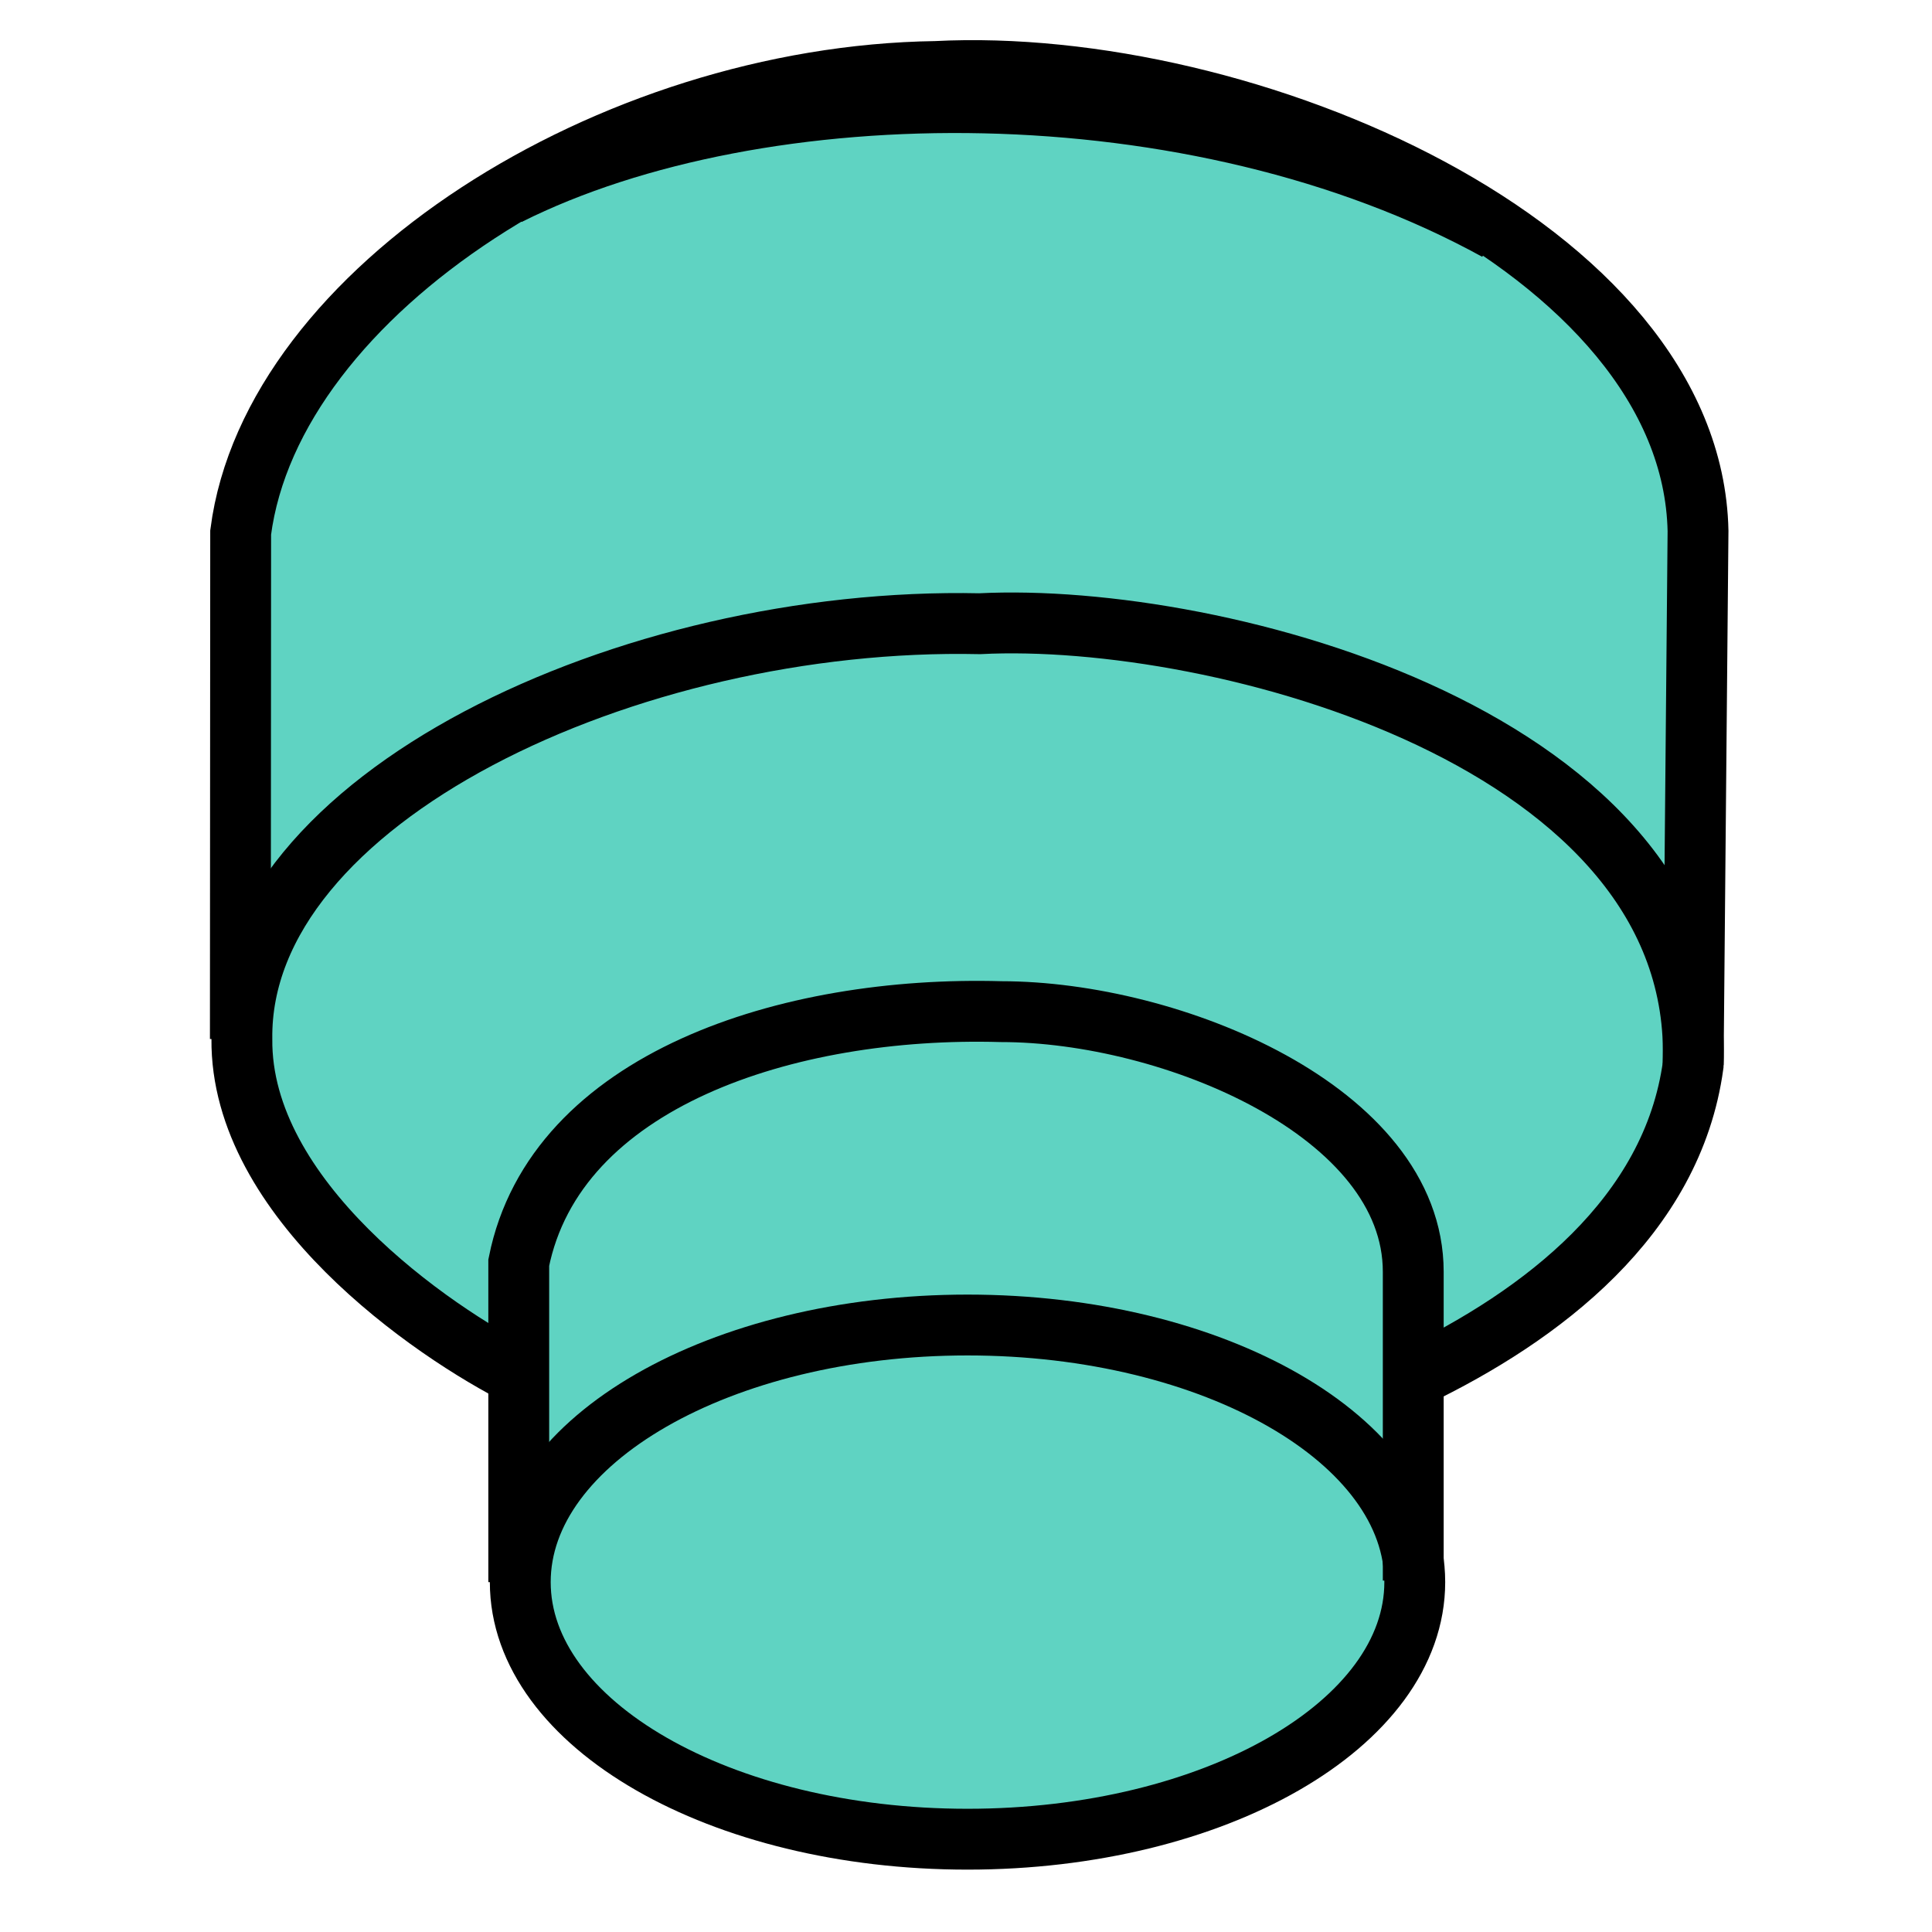
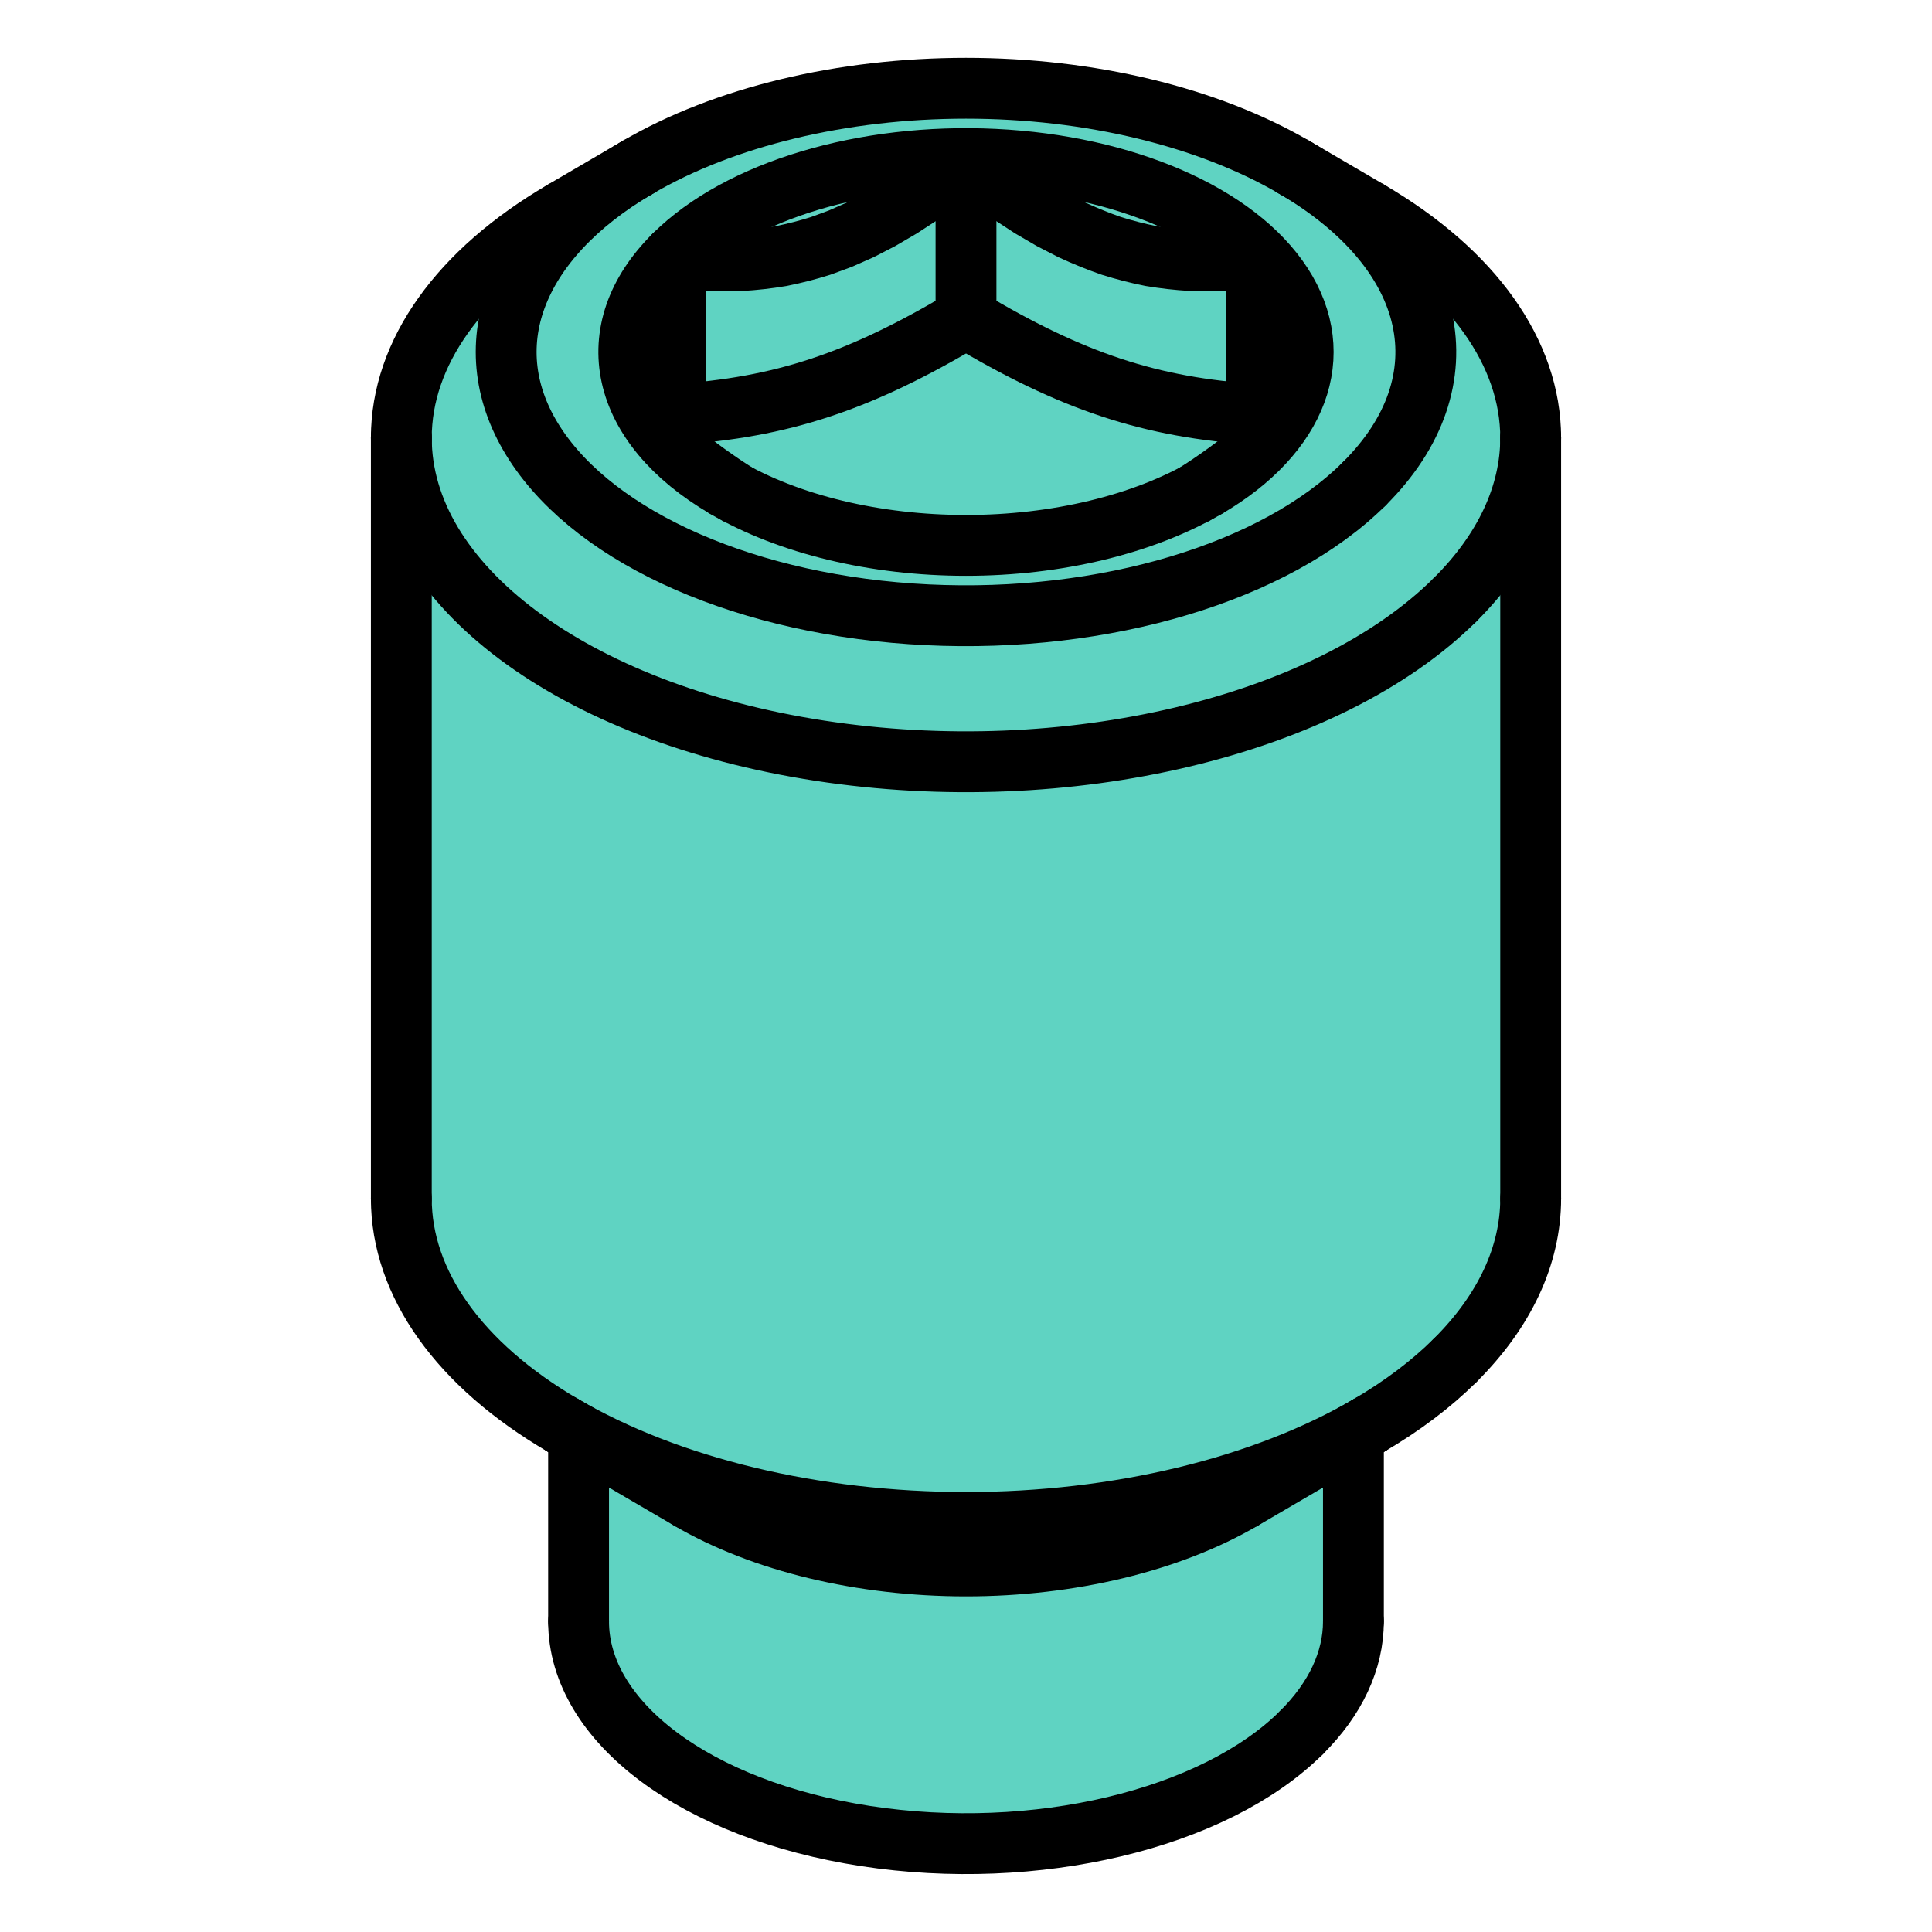
- <svg xmlns="http://www.w3.org/2000/svg" width="48" height="48" version="1.1" viewBox="0 0 12.7 12.7">
-   <g fill="#5fd3c2">
-     <path d="m1.58 6.83c-0.1 0.95 1.1 1.82 1.84 2.22v1.35c0.06 1.29 1.84 1.7 2.94 1.69 1.17 0 2.94-0.546 2.94-1.69v-1.35c0.9-0.559 1.47-0.842 1.81-1.77l0.05-3.8c-0.06-1.78-2.86-3.06-4.61-3-2.2-0.224-4.95 1.57-4.96 3.02s-6.64e-4 2.19 0 3.33z" />
-   </g>
-   <g fill="none" stroke="#000000" stroke-width=".4">
-     <path d="m9.3 10.4a2.94 1.69 0 0 1-2.94 1.69 2.94 1.69 0 0 1-2.94-1.69 2.94 1.69 0 0 1 2.94-1.69 2.94 1.69 0 0 1 2.94 1.69z" />
-     <path d="m3.41 10.4v-2.1c0.24-1.2 1.77-1.69 3.17-1.65 1.12-0 2.71 0.657 2.71 1.71v2.03" />
-     <path d="m3.43 9.05c-0.6-0.3-1.85-1.17-1.84-2.22-0.02-1.58 2.55-2.78 4.85-2.73 1.57-0.08 4.77 0.764 4.69 2.9-0.136 1-1 1.65-1.83 2.05" />
-     <path d="m1.58 6.83 0.002-3.33c0.206-1.59 2.43-3 4.57-3.03 2.03-0.105 4.97 1.15 5.01 3.02l-0.032 3.51" />
-     <path d="m3.34 1.28c1.66-0.831 4.52-0.856 6.5 0.233" />
+ <svg xmlns="http://www.w3.org/2000/svg" width="48" height="48" version="1.1" viewBox="0 0 12.7 12.7" id="svg6">
+   <defs id="defs6" />
+   <g id="g1">
+     <g font-weight="400" font-style="normal" transform="matrix(0.1273371,0,0,0.1273371,6.35,6.349933)" font-family="'MS Shell Dlg 2'" fill-opacity="0" font-size="29.104px" fill="#f1f3f5" stroke="none" id="g81" style="fill:#5fd3c2;fill-opacity:1;fill-rule:evenodd;stroke-width:1;stroke-linecap:square;stroke-linejoin:bevel">
+       <path d="M 16.947,-41.228 C 12.483,-43.838 6.375,-45.309 1.86685e-5,-45.309 -6.375,-45.309 -12.483,-43.839 -16.947,-41.228 l -3.864,2.26 c -5.345,3.126 -8.339,7.329 -8.339,11.707 v 39.268 c 0,4.378 2.994,8.582 8.339,11.707 L -20,24.189 v 9.649 c 0,5.192 6.08,9.737 14.824,11.081 C 3.567,46.262 12.794,44.07 17.32,39.574 19.076,37.83 20,35.852 20,33.838 v -9.649 l 0.811,-0.474 c 1.717,-1.004 3.207,-2.129 4.433,-3.347 2.558,-2.542 3.905,-5.425 3.905,-8.36 v -39.268 c 0,-4.378 -2.994,-8.582 -8.339,-11.707 l -3.864,-2.26" fill-rule="evenodd" vector-effect="non-scaling-stroke" id="path81" style="fill:#5fd3c2;fill-opacity:1" />
+     </g>
+     <g id="g7" transform="translate(-10.54494,7.658057)" style="stroke-width:0.4;stroke-dasharray:none;stroke:#000000">
+       <g stroke-linecap="round" stroke-opacity="1" font-weight="400" stroke-linejoin="bevel" font-style="normal" transform="matrix(0.1273371,0,0,0.1273371,16.89494,-1.308439)" font-family="'MS Shell Dlg 2'" stroke-width="1" font-size="29.104px" fill="none" stroke="#212529" id="g92" style="fill-rule:evenodd;stroke-width:3.141;stroke-dasharray:none;stroke:#000000">
+         <path d="m 20.557,-24.887 c 5.329,-5.294 3.853,-11.976 -3.61,-16.341" fill-rule="evenodd" vector-effect="none" id="path92" style="stroke-width:3.141;stroke-dasharray:none;stroke:#000000" />
+       </g>
+       <g stroke-linecap="round" stroke-opacity="1" font-weight="400" stroke-linejoin="bevel" font-style="normal" transform="matrix(0.1273371,0,0,0.1273371,16.89494,-1.308439)" font-family="'MS Shell Dlg 2'" stroke-width="1" font-size="29.104px" fill="none" stroke="#212529" id="g93" style="fill-rule:evenodd;stroke-width:3.141;stroke-dasharray:none;stroke:#000000">
+         <path d="M 16.947,-41.228 C 12.483,-43.838 6.375,-45.309 1.86685e-5,-45.309 -6.375,-45.309 -12.483,-43.839 -16.947,-41.228" fill-rule="evenodd" vector-effect="none" id="path93" style="stroke-width:3.141;stroke-dasharray:none;stroke:#000000" />
+       </g>
+       <g stroke-linecap="round" stroke-opacity="1" font-weight="400" stroke-linejoin="bevel" font-style="normal" transform="matrix(0.1273371,0,0,0.1273371,16.89494,-1.308439)" font-family="'MS Shell Dlg 2'" stroke-width="1" font-size="29.104px" fill="none" stroke="#212529" id="g94" style="fill-rule:evenodd;stroke-width:3.141;stroke-dasharray:none;stroke:#000000">
+         <path d="m -16.947,-41.228 c -6.44,3.766 -8.507,9.327 -5.306,14.273 3.202,4.946 11.096,8.385 20.261,8.828 9.165,0.443 17.951,-2.191 22.549,-6.76" fill-rule="evenodd" vector-effect="none" id="path94" style="stroke-width:3.141;stroke-dasharray:none;stroke:#000000" />
+       </g>
+       <g stroke-linecap="round" stroke-opacity="1" font-weight="400" stroke-linejoin="bevel" font-style="normal" transform="matrix(0.1273371,0,0,0.1273371,16.89494,-1.308439)" font-family="'MS Shell Dlg 2'" stroke-width="1" font-size="29.104px" fill="none" stroke="#212529" id="g95" style="fill-rule:evenodd;stroke-width:3.141;stroke-dasharray:none;stroke:#000000">
+         <path d="m -15.075,-36.686 c 3.372,-3.35 9.815,-5.282 16.536,-4.957 6.721,0.325 12.51,2.847 14.857,6.474 2.348,3.627 0.832,7.705 -3.891,10.467" fill-rule="evenodd" vector-effect="none" id="path95" style="stroke-width:3.141;stroke-dasharray:none;stroke:#000000" />
+       </g>
+       <g stroke-linecap="round" stroke-opacity="1" font-weight="400" stroke-linejoin="bevel" font-style="normal" transform="matrix(0.1273371,0,0,0.1273371,16.89494,-1.308439)" font-family="'MS Shell Dlg 2'" stroke-width="1" font-size="29.104px" fill="none" stroke="#212529" id="g96" style="fill-rule:evenodd;stroke-width:3.141;stroke-dasharray:none;stroke:#000000">
+         <path d="M 12.428,-24.703 C 9.154,-22.789 4.675,-21.71 6.97708e-6,-21.71 -4.675,-21.71 -9.154,-22.789 -12.428,-24.703" fill-rule="evenodd" vector-effect="none" id="path96" style="stroke-width:3.141;stroke-dasharray:none;stroke:#000000" />
+       </g>
+       <g stroke-linecap="round" stroke-opacity="1" font-weight="400" stroke-linejoin="bevel" font-style="normal" transform="matrix(0.1273371,0,0,0.1273371,16.89494,-1.308439)" font-family="'MS Shell Dlg 2'" stroke-width="1" font-size="29.104px" fill="none" stroke="#212529" id="g97" style="fill-rule:evenodd;stroke-width:3.141;stroke-dasharray:none;stroke:#000000">
+         <path d="m -12.428,-24.703 c -5.473,-3.2 -6.555,-8.101 -2.647,-11.983" fill-rule="evenodd" vector-effect="none" id="path97" style="stroke-width:3.141;stroke-dasharray:none;stroke:#000000" />
+       </g>
+       <g stroke-linecap="round" stroke-opacity="1" font-weight="400" stroke-linejoin="bevel" font-style="normal" transform="matrix(0.1273371,0,0,0.1273371,16.89494,-1.308439)" font-family="'MS Shell Dlg 2'" stroke-width="1" font-size="29.104px" fill="none" stroke="#212529" id="g98" style="fill-rule:evenodd;stroke-width:3.141;stroke-dasharray:none;stroke:#000000">
+         <path d="m 25.245,-18.901 c 2.558,-2.542 3.905,-5.425 3.905,-8.36" fill-rule="evenodd" vector-effect="none" id="path98" style="stroke-width:3.141;stroke-dasharray:none;stroke:#000000" />
+       </g>
+       <g stroke-linecap="round" stroke-opacity="1" font-weight="400" stroke-linejoin="bevel" font-style="normal" transform="matrix(0.1273371,0,0,0.1273371,16.89494,-1.308439)" font-family="'MS Shell Dlg 2'" stroke-width="1" font-size="29.104px" fill="none" stroke="#212529" id="g99" style="fill-rule:evenodd;stroke-width:3.141;stroke-dasharray:none;stroke:#000000">
+         <path d="m 29.15,-27.26 c 0,-4.378 -2.994,-8.582 -8.339,-11.707" fill-rule="evenodd" vector-effect="none" id="path99" style="stroke-width:3.141;stroke-dasharray:none;stroke:#000000" />
+       </g>
+       <g stroke-linecap="round" stroke-opacity="1" font-weight="400" stroke-linejoin="bevel" font-style="normal" transform="matrix(0.1273371,0,0,0.1273371,16.89494,-1.308439)" font-family="'MS Shell Dlg 2'" stroke-width="1" font-size="29.104px" fill="none" stroke="#212529" id="g100" style="fill-rule:evenodd;stroke-width:3.141;stroke-dasharray:none;stroke:#000000">
+         <path d="m -20.811,-38.968 c -5.345,3.126 -8.339,7.329 -8.339,11.707" fill-rule="evenodd" vector-effect="none" id="path100" style="stroke-width:3.141;stroke-dasharray:none;stroke:#000000" />
+       </g>
+       <g stroke-linecap="round" stroke-opacity="1" font-weight="400" stroke-linejoin="bevel" font-style="normal" transform="matrix(0.1273371,0,0,0.1273371,16.89494,-1.308439)" font-family="'MS Shell Dlg 2'" stroke-width="1" font-size="29.104px" fill="none" stroke="#212529" id="g101" style="fill-rule:evenodd;stroke-width:3.141;stroke-dasharray:none;stroke:#000000">
+         <path d="m -29.15,-27.261 c 0,7.567 8.861,14.191 21.605,16.15 12.744,1.959 26.192,-1.237 32.789,-7.79" fill-rule="evenodd" vector-effect="none" id="path101" style="stroke-width:3.141;stroke-dasharray:none;stroke:#000000" />
+       </g>
+       <g stroke-linecap="round" stroke-opacity="1" font-weight="400" stroke-linejoin="bevel" font-style="normal" transform="matrix(0.1273371,0,0,0.1273371,16.89494,-1.308439)" font-family="'MS Shell Dlg 2'" stroke-width="1" font-size="29.104px" fill="none" stroke="#212529" id="g102" style="fill-rule:evenodd;stroke-width:3.141;stroke-dasharray:none;stroke:#000000">
+         <path d="m 15,-36.591 c -0.385,0.044 -0.77,0.087 -1.155,0.131 -0.75,0.053 -1.483,0.069 -2.2,0.048 -0.709,-0.041 -1.408,-0.12 -2.098,-0.236 C 8.861,-36.784 8.179,-36.96 7.5,-37.173 6.821,-37.409 6.138,-37.686 5.453,-38.003 5.106,-38.181 4.76,-38.359 4.414,-38.538 4.061,-38.744 3.708,-38.95 3.355,-39.156 2.994,-39.392 2.633,-39.627 2.271,-39.863 1.899,-40.129 1.527,-40.395 1.155,-40.662 0.77,-40.961 0.385,-41.259 -7.40558e-6,-41.558" fill-rule="evenodd" vector-effect="none" id="path102" style="stroke-width:3.141;stroke-dasharray:none;stroke:#000000" />
+       </g>
+       <g stroke-linecap="round" stroke-opacity="1" font-weight="400" stroke-linejoin="bevel" font-style="normal" transform="matrix(0.1273371,0,0,0.1273371,16.89494,-1.308439)" font-family="'MS Shell Dlg 2'" stroke-width="1" font-size="29.104px" fill="none" stroke="#212529" id="g103" style="fill-rule:evenodd;stroke-width:3.141;stroke-dasharray:none;stroke:#000000">
+         <path d="m 15,-26.656 v -9.935" fill-rule="evenodd" vector-effect="none" id="path103" style="stroke-width:3.141;stroke-dasharray:none;stroke:#000000" />
+       </g>
+       <g stroke-linecap="round" stroke-opacity="1" font-weight="400" stroke-linejoin="bevel" font-style="normal" transform="matrix(0.1273371,0,0,0.1273371,16.89494,-1.308439)" font-family="'MS Shell Dlg 2'" stroke-width="1" font-size="29.104px" fill="none" stroke="#212529" id="g104" style="fill-rule:evenodd;stroke-width:3.141;stroke-dasharray:none;stroke:#000000">
+         <path d="m 11.83,-24.37 c 1.009,-0.636 2.065,-1.398 3.17,-2.286" fill-rule="evenodd" vector-effect="none" id="path104" style="stroke-width:3.141;stroke-dasharray:none;stroke:#000000" />
+       </g>
+       <g stroke-linecap="round" stroke-opacity="1" font-weight="400" stroke-linejoin="bevel" font-style="normal" transform="matrix(0.1273371,0,0,0.1273371,16.89494,-1.308439)" font-family="'MS Shell Dlg 2'" stroke-width="1" font-size="29.104px" fill="none" stroke="#212529" id="g105" style="fill-rule:evenodd;stroke-width:3.141;stroke-dasharray:none;stroke:#000000">
+         <path d="m -15,-26.656 c 1.105,0.888 2.161,1.65 3.17,2.286" fill-rule="evenodd" vector-effect="none" id="path105" style="stroke-width:3.141;stroke-dasharray:none;stroke:#000000" />
+       </g>
+       <g stroke-linecap="round" stroke-opacity="1" font-weight="400" stroke-linejoin="bevel" font-style="normal" transform="matrix(0.1273371,0,0,0.1273371,16.89494,-1.308439)" font-family="'MS Shell Dlg 2'" stroke-width="1" font-size="29.104px" fill="none" stroke="#212529" id="g106" style="fill-rule:evenodd;stroke-width:3.141;stroke-dasharray:none;stroke:#000000">
+         <path d="m -15,-36.591 v 9.935" fill-rule="evenodd" vector-effect="none" id="path106" style="stroke-width:3.141;stroke-dasharray:none;stroke:#000000" />
+       </g>
+       <g stroke-linecap="round" stroke-opacity="1" font-weight="400" stroke-linejoin="bevel" font-style="normal" transform="matrix(0.1273371,0,0,0.1273371,16.89494,-1.308439)" font-family="'MS Shell Dlg 2'" stroke-width="1" font-size="29.104px" fill="none" stroke="#212529" id="g107" style="fill-rule:evenodd;stroke-width:3.141;stroke-dasharray:none;stroke:#000000">
+         <path d="M -7.40558e-6,-41.558 C -0.385,-41.259 -0.77,-40.961 -1.155,-40.662 c -0.372,0.266 -0.744,0.533 -1.116,0.799 -0.361,0.235 -0.723,0.471 -1.084,0.707 -0.353,0.206 -0.706,0.412 -1.058,0.619 -0.346,0.178 -0.693,0.356 -1.039,0.535 -0.342,0.151 -0.684,0.302 -1.027,0.454 -0.34,0.125 -0.68,0.251 -1.02,0.376 -0.679,0.214 -1.361,0.389 -2.047,0.526 -0.689,0.116 -1.389,0.195 -2.098,0.236 -0.717,0.021 -1.45,0.005 -2.2,-0.048 -0.385,-0.044 -0.77,-0.087 -1.155,-0.131" fill-rule="evenodd" vector-effect="none" id="path107" style="stroke-width:3.141;stroke-dasharray:none;stroke:#000000" />
+       </g>
+       <g stroke-linecap="round" stroke-opacity="1" font-weight="400" stroke-linejoin="bevel" font-style="normal" transform="matrix(0.1273371,0,0,0.1273371,16.89494,-1.308439)" font-family="'MS Shell Dlg 2'" stroke-width="1" font-size="29.104px" fill="none" stroke="#212529" id="g108" style="fill-rule:evenodd;stroke-width:3.141;stroke-dasharray:none;stroke:#000000">
+         <path d="M 25.245,20.367 C 27.803,17.826 29.15,14.942 29.15,12.008" fill-rule="evenodd" vector-effect="none" id="path108" style="stroke-width:3.141;stroke-dasharray:none;stroke:#000000" />
+       </g>
+       <g stroke-linecap="round" stroke-opacity="1" font-weight="400" stroke-linejoin="bevel" font-style="normal" transform="matrix(0.1273371,0,0,0.1273371,16.89494,-1.308439)" font-family="'MS Shell Dlg 2'" stroke-width="1" font-size="29.104px" fill="none" stroke="#212529" id="g109" style="fill-rule:evenodd;stroke-width:3.141;stroke-dasharray:none;stroke:#000000">
+         <path d="m -29.15,12.008 c 0,4.378 2.994,8.582 8.339,11.707" fill-rule="evenodd" vector-effect="none" id="path109" style="stroke-width:3.141;stroke-dasharray:none;stroke:#000000" />
+       </g>
+       <g stroke-linecap="round" stroke-opacity="1" font-weight="400" stroke-linejoin="bevel" font-style="normal" transform="matrix(0.1273371,0,0,0.1273371,16.89494,-1.308439)" font-family="'MS Shell Dlg 2'" stroke-width="1" font-size="29.104px" fill="none" stroke="#212529" id="g110" style="fill-rule:evenodd;stroke-width:3.141;stroke-dasharray:none;stroke:#000000">
+         <path d="m -20.811,23.715 c 5.482,3.206 12.982,5.013 20.811,5.013 C 7.829,28.727 15.329,26.921 20.811,23.715" fill-rule="evenodd" vector-effect="none" id="path110" style="stroke-width:3.141;stroke-dasharray:none;stroke:#000000" />
+       </g>
+       <g stroke-linecap="round" stroke-opacity="1" font-weight="400" stroke-linejoin="bevel" font-style="normal" transform="matrix(0.1273371,0,0,0.1273371,16.89494,-1.308439)" font-family="'MS Shell Dlg 2'" stroke-width="1" font-size="29.104px" fill="none" stroke="#212529" id="g111" style="fill-rule:evenodd;stroke-width:3.141;stroke-dasharray:none;stroke:#000000">
+         <path d="m 20.811,23.715 c 1.717,-1.004 3.207,-2.129 4.433,-3.347" fill-rule="evenodd" vector-effect="none" id="path111" style="stroke-width:3.141;stroke-dasharray:none;stroke:#000000" />
+       </g>
+       <g stroke-linecap="round" stroke-opacity="1" font-weight="400" stroke-linejoin="bevel" font-style="normal" transform="matrix(0.1273371,0,0,0.1273371,16.89494,-1.308439)" font-family="'MS Shell Dlg 2'" stroke-width="1" font-size="29.104px" fill="none" stroke="#212529" id="g112" style="fill-rule:evenodd;stroke-width:3.141;stroke-dasharray:none;stroke:#000000">
+         <path d="M 15,-28.47 C 9.521,-28.822 5.479,-30.161 -1.14286e-5,-33.437" fill-rule="evenodd" vector-effect="none" id="path112" style="stroke-width:3.141;stroke-dasharray:none;stroke:#000000" />
+       </g>
+       <g stroke-linecap="round" stroke-opacity="1" font-weight="400" stroke-linejoin="bevel" font-style="normal" transform="matrix(0.1273371,0,0,0.1273371,16.89494,-1.308439)" font-family="'MS Shell Dlg 2'" stroke-width="1" font-size="29.104px" fill="none" stroke="#212529" id="g113" style="fill-rule:evenodd;stroke-width:3.141;stroke-dasharray:none;stroke:#000000">
+         <path d="m -7.40558e-6,-41.558 -4.02302e-6,8.12" fill-rule="evenodd" vector-effect="none" id="path113" style="stroke-width:3.141;stroke-dasharray:none;stroke:#000000" />
+       </g>
+       <g stroke-linecap="round" stroke-opacity="1" font-weight="400" stroke-linejoin="bevel" font-style="normal" transform="matrix(0.1273371,0,0,0.1273371,16.89494,-1.308439)" font-family="'MS Shell Dlg 2'" stroke-width="1" font-size="29.104px" fill="none" stroke="#212529" id="g114" style="fill-rule:evenodd;stroke-width:3.141;stroke-dasharray:none;stroke:#000000">
+         <path d="M -1.14286e-5,-33.437 C -5.479,-30.161 -9.521,-28.822 -15,-28.47" fill-rule="evenodd" vector-effect="none" id="path114" style="stroke-width:3.141;stroke-dasharray:none;stroke:#000000" />
+       </g>
+       <g stroke-linecap="round" stroke-opacity="1" font-weight="400" stroke-linejoin="bevel" font-style="normal" transform="matrix(0.1273371,0,0,0.1273371,16.89494,-1.308439)" font-family="'MS Shell Dlg 2'" stroke-width="1" font-size="29.104px" fill="none" stroke="#212529" id="g115" style="fill-rule:evenodd;stroke-width:3.141;stroke-dasharray:none;stroke:#000000">
+         <path d="m -14.279,27.535 c 3.761,2.2 8.907,3.439 14.279,3.439 C 5.372,30.974 10.518,29.735 14.279,27.535" fill-rule="evenodd" vector-effect="none" id="path115" style="stroke-width:3.141;stroke-dasharray:none;stroke:#000000" />
+       </g>
+       <g stroke-linecap="round" stroke-opacity="1" font-weight="400" stroke-linejoin="bevel" font-style="normal" transform="matrix(0.1273371,0,0,0.1273371,16.89494,-1.308439)" font-family="'MS Shell Dlg 2'" stroke-width="1" font-size="29.104px" fill="none" stroke="#212529" id="g116" style="fill-rule:evenodd;stroke-width:3.141;stroke-dasharray:none;stroke:#000000">
+         <path d="M 17.32,39.574 C 19.076,37.83 20,35.852 20,33.838" fill-rule="evenodd" vector-effect="none" id="path116" style="stroke-width:3.141;stroke-dasharray:none;stroke:#000000" />
+       </g>
+       <g stroke-linecap="round" stroke-opacity="1" font-weight="400" stroke-linejoin="bevel" font-style="normal" transform="matrix(0.1273371,0,0,0.1273371,16.89494,-1.308439)" font-family="'MS Shell Dlg 2'" stroke-width="1" font-size="29.104px" fill="none" stroke="#212529" id="g117" style="fill-rule:evenodd;stroke-width:3.141;stroke-dasharray:none;stroke:#000000">
+         <path d="m -20,33.838 c 0,5.192 6.08,9.737 14.824,11.081 8.744,1.344 17.971,-0.848 22.497,-5.345" fill-rule="evenodd" vector-effect="none" id="path117" style="stroke-width:3.141;stroke-dasharray:none;stroke:#000000" />
+       </g>
+       <g stroke-linecap="round" stroke-opacity="1" font-weight="400" stroke-linejoin="bevel" font-style="normal" transform="matrix(0.1273371,0,0,0.1273371,16.89494,-1.308439)" font-family="'MS Shell Dlg 2'" stroke-width="1" font-size="29.104px" fill="none" stroke="#212529" id="g118" style="fill-rule:evenodd;stroke-width:3.141;stroke-dasharray:none;stroke:#000000">
+         <path d="m 16.947,-41.228 3.864,2.26" fill-rule="evenodd" vector-effect="none" id="path118" style="stroke-width:3.141;stroke-dasharray:none;stroke:#000000" />
+       </g>
+       <g stroke-linecap="round" stroke-opacity="1" font-weight="400" stroke-linejoin="bevel" font-style="normal" transform="matrix(0.1273371,0,0,0.1273371,16.89494,-1.308439)" font-family="'MS Shell Dlg 2'" stroke-width="1" font-size="29.104px" fill="none" stroke="#212529" id="g119" style="fill-rule:evenodd;stroke-width:3.141;stroke-dasharray:none;stroke:#000000">
+         <path d="m -16.947,-41.228 -3.864,2.26" fill-rule="evenodd" vector-effect="none" id="path119" style="stroke-width:3.141;stroke-dasharray:none;stroke:#000000" />
+       </g>
+       <g stroke-linecap="round" stroke-opacity="1" font-weight="400" stroke-linejoin="bevel" font-style="normal" transform="matrix(0.1273371,0,0,0.1273371,16.89494,-1.308439)" font-family="'MS Shell Dlg 2'" stroke-width="1" font-size="29.104px" fill="none" stroke="#212529" id="g120" style="fill-rule:evenodd;stroke-width:3.141;stroke-dasharray:none;stroke:#000000">
+         <path d="m -29.15,-27.261 v 39.268" fill-rule="evenodd" vector-effect="none" id="path120" style="stroke-width:3.141;stroke-dasharray:none;stroke:#000000" />
+       </g>
+       <g stroke-linecap="round" stroke-opacity="1" font-weight="400" stroke-linejoin="bevel" font-style="normal" transform="matrix(0.1273371,0,0,0.1273371,16.89494,-1.308439)" font-family="'MS Shell Dlg 2'" stroke-width="1" font-size="29.104px" fill="none" stroke="#212529" id="g121" style="fill-rule:evenodd;stroke-width:3.141;stroke-dasharray:none;stroke:#000000">
+         <path d="M 29.15,-27.26 V 12.008" fill-rule="evenodd" vector-effect="none" id="path121" style="stroke-width:3.141;stroke-dasharray:none;stroke:#000000" />
+       </g>
+       <g stroke-linecap="round" stroke-opacity="1" font-weight="400" stroke-linejoin="bevel" font-style="normal" transform="matrix(0.1273371,0,0,0.1273371,16.89494,-1.308439)" font-family="'MS Shell Dlg 2'" stroke-width="1" font-size="29.104px" fill="none" stroke="#212529" id="g122" style="fill-rule:evenodd;stroke-width:3.141;stroke-dasharray:none;stroke:#000000">
+         <path d="m 14.279,27.535 6.532,-3.82" fill-rule="evenodd" vector-effect="none" id="path122" style="stroke-width:3.141;stroke-dasharray:none;stroke:#000000" />
+       </g>
+       <g stroke-linecap="round" stroke-opacity="1" font-weight="400" stroke-linejoin="bevel" font-style="normal" transform="matrix(0.1273371,0,0,0.1273371,16.89494,-1.308439)" font-family="'MS Shell Dlg 2'" stroke-width="1" font-size="29.104px" fill="none" stroke="#212529" id="g123" style="fill-rule:evenodd;stroke-width:3.141;stroke-dasharray:none;stroke:#000000">
+         <path d="m -14.279,27.535 -6.532,-3.82" fill-rule="evenodd" vector-effect="none" id="path123" style="stroke-width:3.141;stroke-dasharray:none;stroke:#000000" />
+       </g>
+       <g stroke-linecap="round" stroke-opacity="1" font-weight="400" stroke-linejoin="bevel" font-style="normal" transform="matrix(0.1273371,0,0,0.1273371,16.89494,-1.308439)" font-family="'MS Shell Dlg 2'" stroke-width="1" font-size="29.104px" fill="none" stroke="#212529" id="g124" style="fill-rule:evenodd;stroke-width:3.141;stroke-dasharray:none;stroke:#000000">
+         <path d="m -20,24.189 v 9.649" fill-rule="evenodd" vector-effect="none" id="path124" style="stroke-width:3.141;stroke-dasharray:none;stroke:#000000" />
+       </g>
+       <g stroke-linecap="round" stroke-opacity="1" font-weight="400" stroke-linejoin="bevel" font-style="normal" transform="matrix(0.1273371,0,0,0.1273371,16.89494,-1.308439)" font-family="'MS Shell Dlg 2'" stroke-width="1" font-size="29.104px" fill="none" stroke="#212529" id="g125" style="fill-rule:evenodd;stroke-width:3.141;stroke-dasharray:none;stroke:#000000">
+         <path d="m 20,24.189 v 9.649" fill-rule="evenodd" vector-effect="none" id="path125" style="stroke-width:3.141;stroke-dasharray:none;stroke:#000000" />
+       </g>
+     </g>
  </g>
</svg>
